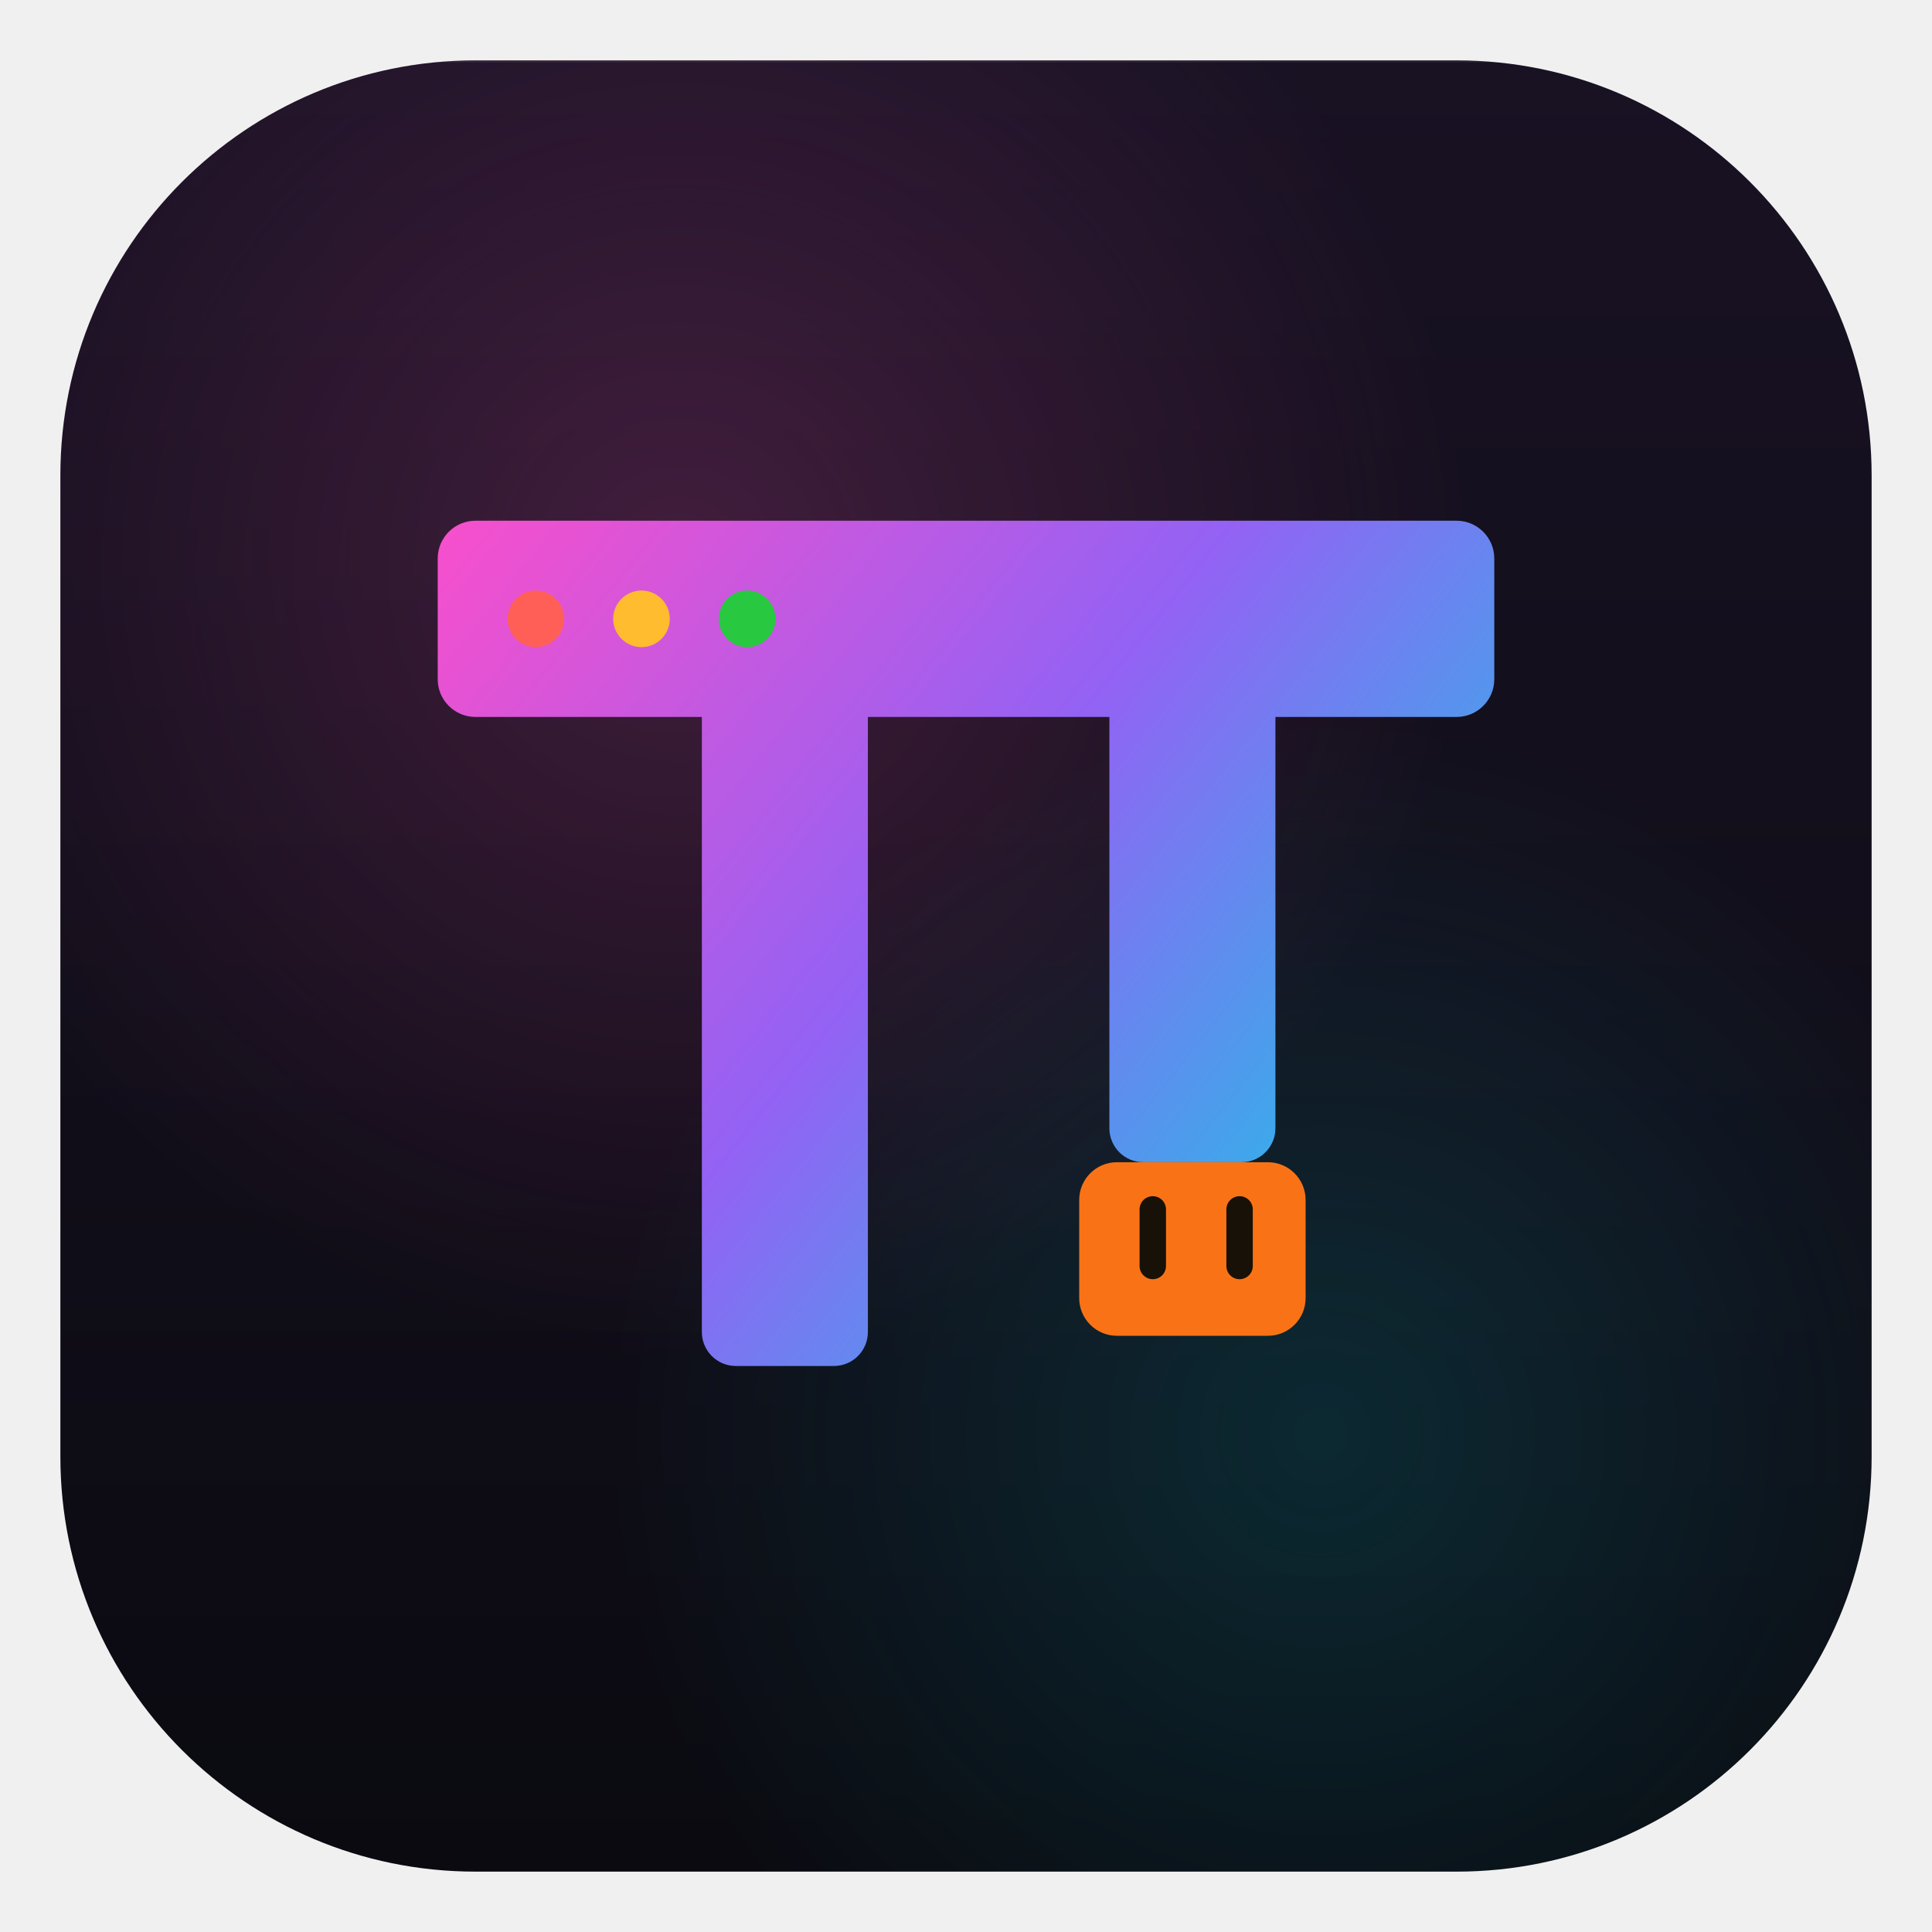
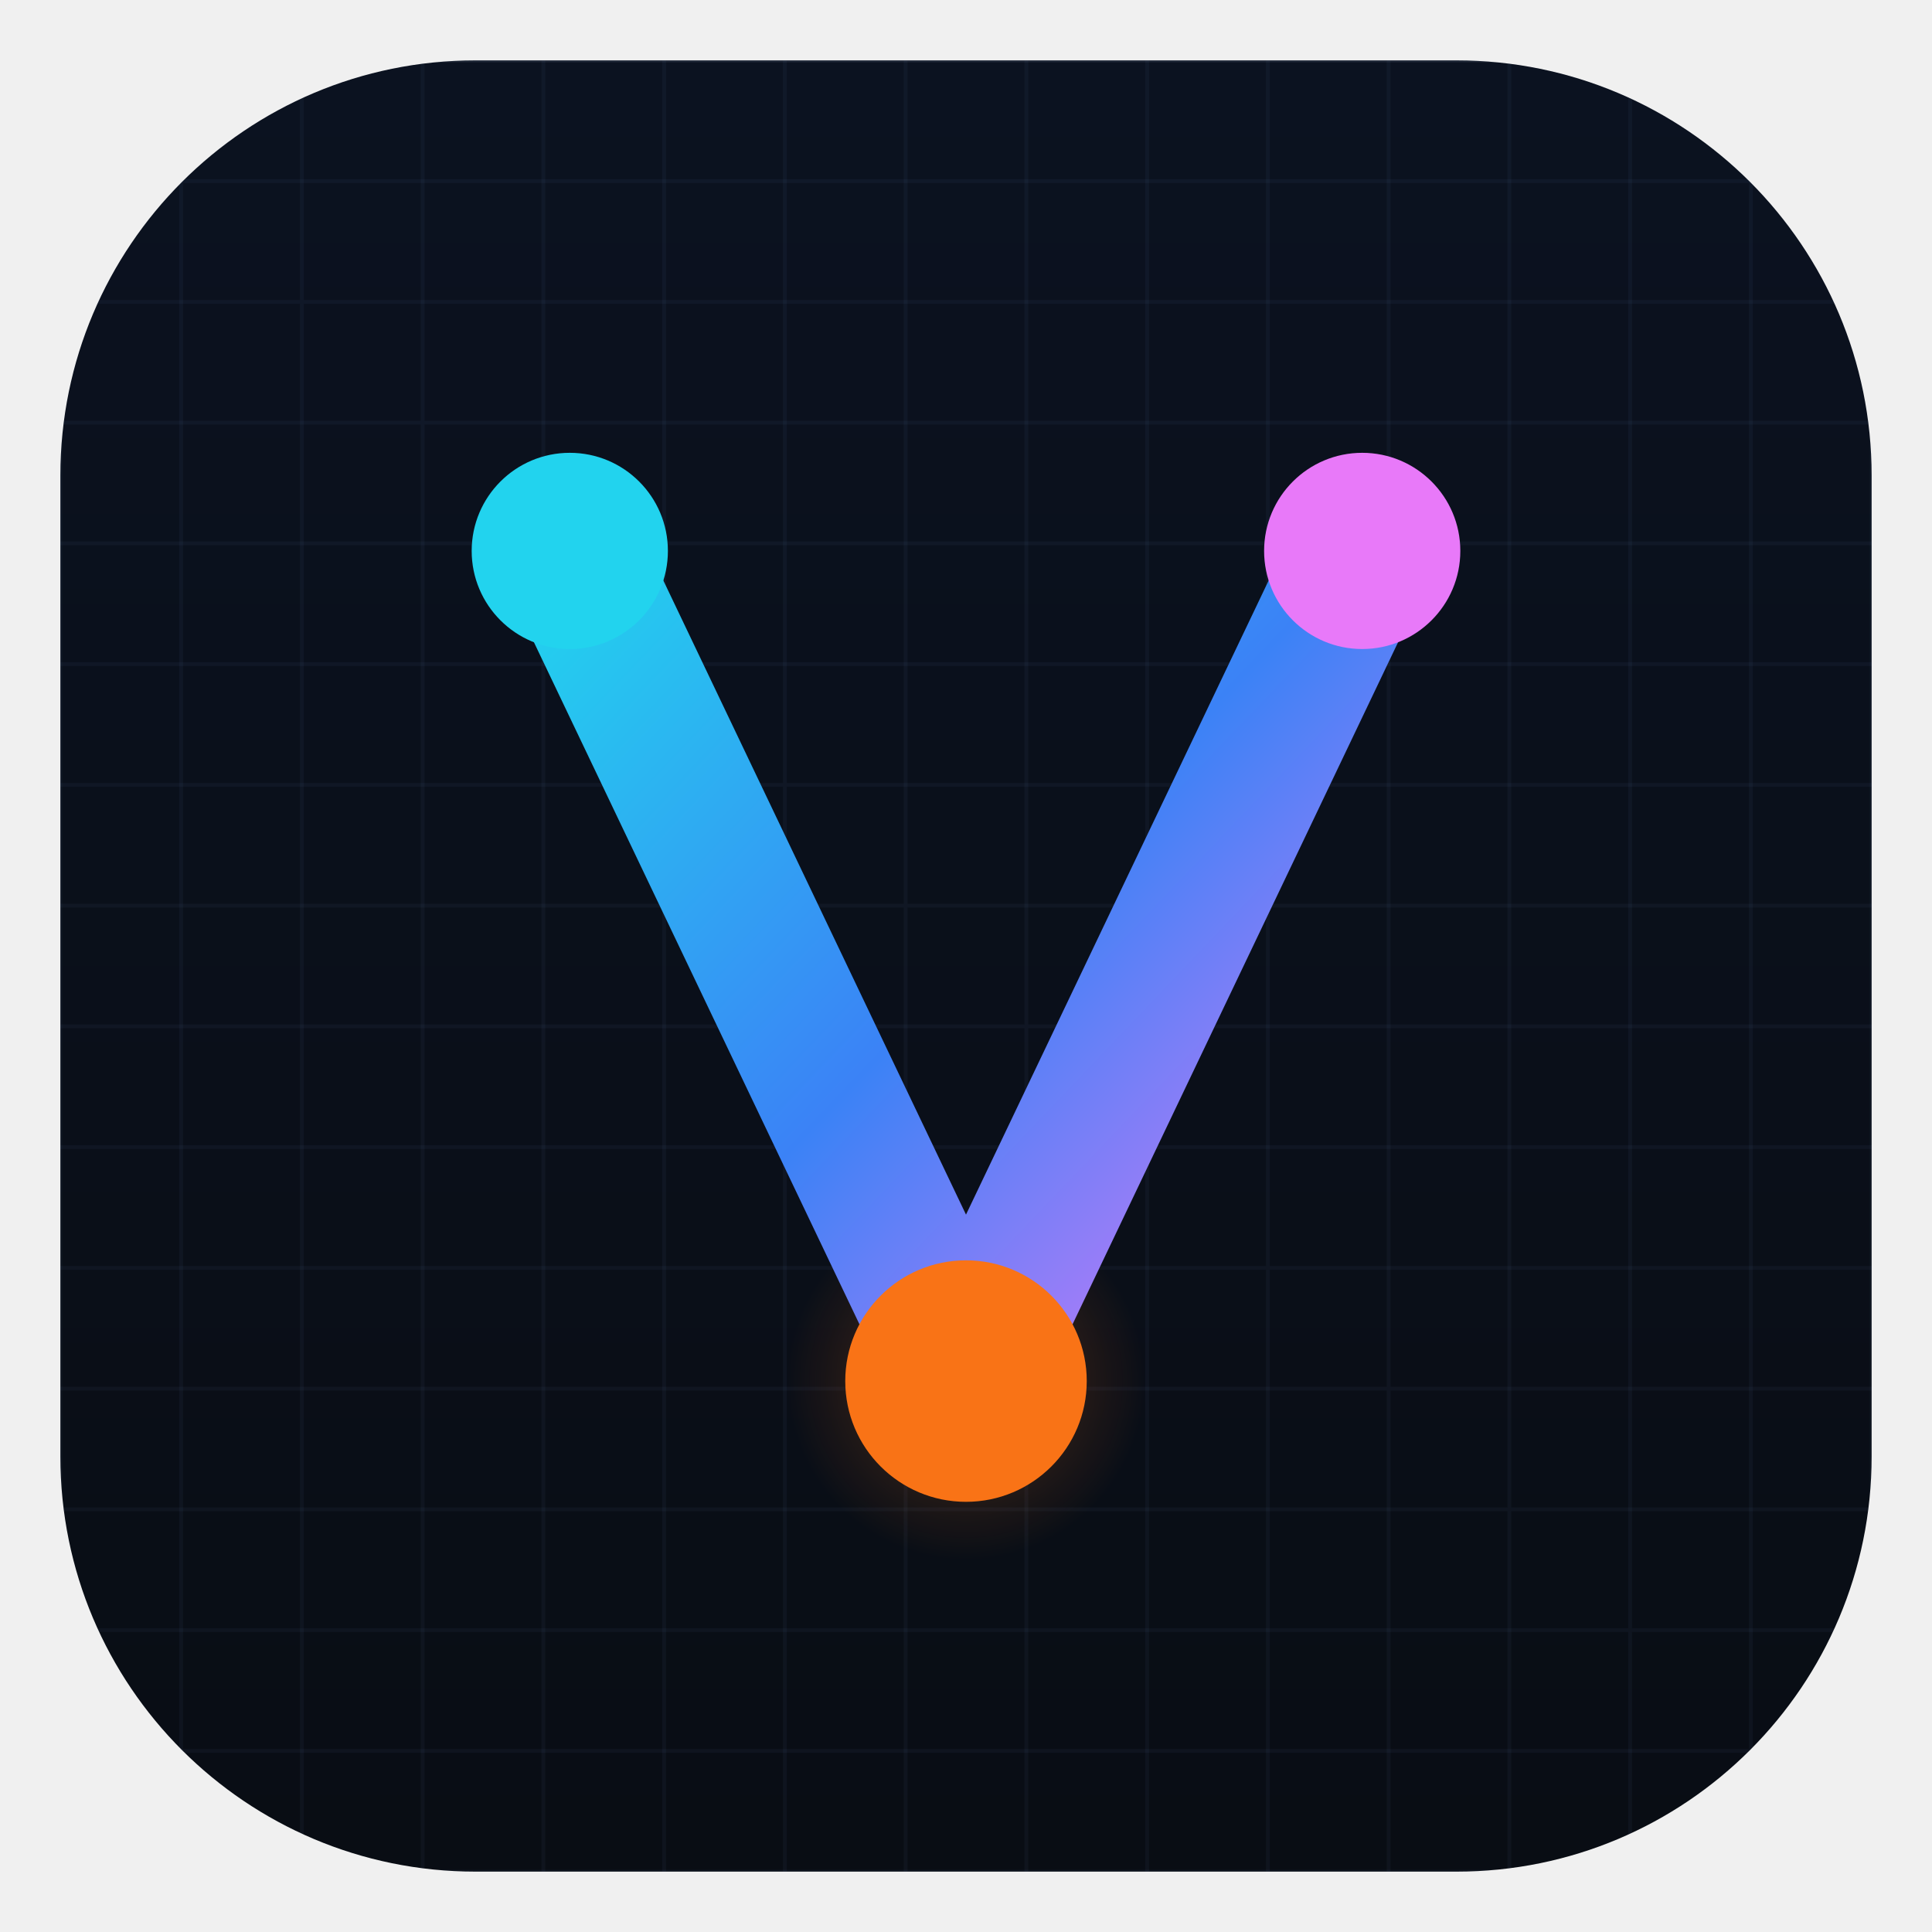
<svg xmlns="http://www.w3.org/2000/svg" viewBox="0 0 1024 1024" width="1024" height="1024">
  <defs>
    <linearGradient id="tile" x1="0" y1="0" x2="0" y2="1">
-       <stop offset="0%" stop-color="#191224" />
-       <stop offset="100%" stop-color="#0A0A10" />
+       <stop offset="0" stop-color="#0B1220" />
+       <stop offset="1" stop-color="#090D14" />
    </linearGradient>
-     <radialGradient id="glowPink" cx="360" cy="300" r="420" gradientUnits="userSpaceOnUse">
-       <stop offset="0%" stop-color="#F453B4" stop-opacity="0.20" />
-       <stop offset="100%" stop-color="#F453B4" stop-opacity="0" />
+     <radialGradient id="apexGlow" cx="512" cy="732.0" r="95" gradientUnits="userSpaceOnUse">
+       <stop offset="0" stop-color="#F97316" stop-opacity="0.30" />
+       <stop offset="1" stop-color="#F97316" stop-opacity="0" />
    </radialGradient>
-     <radialGradient id="glowCyan" cx="700" cy="760" r="380" gradientUnits="userSpaceOnUse">
-       <stop offset="0%" stop-color="#00DBE4" stop-opacity="0.14" />
-       <stop offset="100%" stop-color="#00DBE4" stop-opacity="0" />
-     </radialGradient>
-     <linearGradient id="mark" x1="232" y1="276" x2="792" y2="724" gradientUnits="userSpaceOnUse">
-       <stop offset="0%" stop-color="#F84FCC" />
-       <stop offset="46%" stop-color="#9362F4" />
-       <stop offset="100%" stop-color="#00DBE4" />
+     <linearGradient id="markGrad" x1="0" y1="0" x2="1" y2="1">
+       <stop offset="0" stop-color="#22D3EE" />
+       <stop offset="0.5" stop-color="#3B82F6" />
+       <stop offset="1" stop-color="#E879F9" />
    </linearGradient>
-     <clipPath id="tileShape">
+     <clipPath id="tileClip">
      <rect x="32" y="32" width="960" height="960" rx="220" />
    </clipPath>
  </defs>
-   <g clip-path="url(#tileShape)">
-     <rect x="0" y="0" width="1024" height="1024" fill="url(#tile)" />
-     <rect x="0" y="0" width="1024" height="1024" fill="url(#glowPink)" />
-     <rect x="0" y="0" width="1024" height="1024" fill="url(#glowCyan)" />
-     <rect x="32" y="32" width="960" height="1" fill="#FFFFFF" fill-opacity="0.08" />
+   <g clip-path="url(#tileClip)">
+     <rect x="32" y="32" width="960" height="960" fill="url(#tile)" />
+     <path d="M32 32V992M32 32H992" stroke="rgba(120,170,220,0.05)" stroke-width="2" />
+     <path d="M96 32V992M32 96H992" stroke="rgba(120,170,220,0.05)" stroke-width="2" />
+     <path d="M160 32V992M32 160H992" stroke="rgba(120,170,220,0.05)" stroke-width="2" />
+     <path d="M224 32V992M32 224H992" stroke="rgba(120,170,220,0.05)" stroke-width="2" />
+     <path d="M288 32V992M32 288H992" stroke="rgba(120,170,220,0.05)" stroke-width="2" />
+     <path d="M352 32V992M32 352H992" stroke="rgba(120,170,220,0.05)" stroke-width="2" />
+     <path d="M416 32V992M32 416H992" stroke="rgba(120,170,220,0.05)" stroke-width="2" />
+     <path d="M480 32V992M32 480H992" stroke="rgba(120,170,220,0.05)" stroke-width="2" />
+     <path d="M544 32V992M32 544H992" stroke="rgba(120,170,220,0.05)" stroke-width="2" />
+     <path d="M608 32V992M32 608H992" stroke="rgba(120,170,220,0.05)" stroke-width="2" />
+     <path d="M672 32V992M32 672H992" stroke="rgba(120,170,220,0.05)" stroke-width="2" />
+     <path d="M736 32V992M32 736H992" stroke="rgba(120,170,220,0.05)" stroke-width="2" />
+     <path d="M800 32V992M32 800H992" stroke="rgba(120,170,220,0.05)" stroke-width="2" />
+     <path d="M864 32V992M32 864H992" stroke="rgba(120,170,220,0.05)" stroke-width="2" />
+     <path d="M928 32V992M32 928H992" stroke="rgba(120,170,220,0.05)" stroke-width="2" />
+     <path d="M992 32V992M32 992H992" stroke="rgba(120,170,220,0.05)" stroke-width="2" />
+     <rect x="32" y="32" width="960" height="1" fill="#FFFFFF" fill-opacity="0.06" />
+     <circle cx="512" cy="732.0" r="95" fill="url(#apexGlow)" />
  </g>
-   <g fill="url(#mark)">
-     <rect x="232" y="276" width="560" height="104" rx="20" />
-     <rect x="372" y="360" width="88" height="364" rx="18" />
-     <rect x="588" y="360" width="88" height="256" rx="18" />
+   <g transform="translate(512 512) scale(1) translate(-512 -512)">
+     <path d="M302 292 L512 732 L722 292" fill="none" stroke="url(#markGrad)" stroke-width="76" stroke-linecap="round" stroke-linejoin="round" />
+     <circle cx="302" cy="292" r="52" fill="#22D3EE" />
+     <circle cx="722" cy="292" r="52" fill="#E879F9" />
+     <circle cx="512" cy="732" r="64" fill="#F97316" />
  </g>
-   <circle cx="284" cy="328" r="15" fill="#FF5F57" />
-   <circle cx="340" cy="328" r="15" fill="#FEBC2E" />
-   <circle cx="396" cy="328" r="15" fill="#28C840" />
-   <rect x="572" y="616" width="120" height="92" rx="20" fill="#F97316" />
-   <rect x="604" y="634" width="14" height="44" rx="7" fill="#171107" />
-   <rect x="650" y="634" width="14" height="44" rx="7" fill="#171107" />
</svg>
